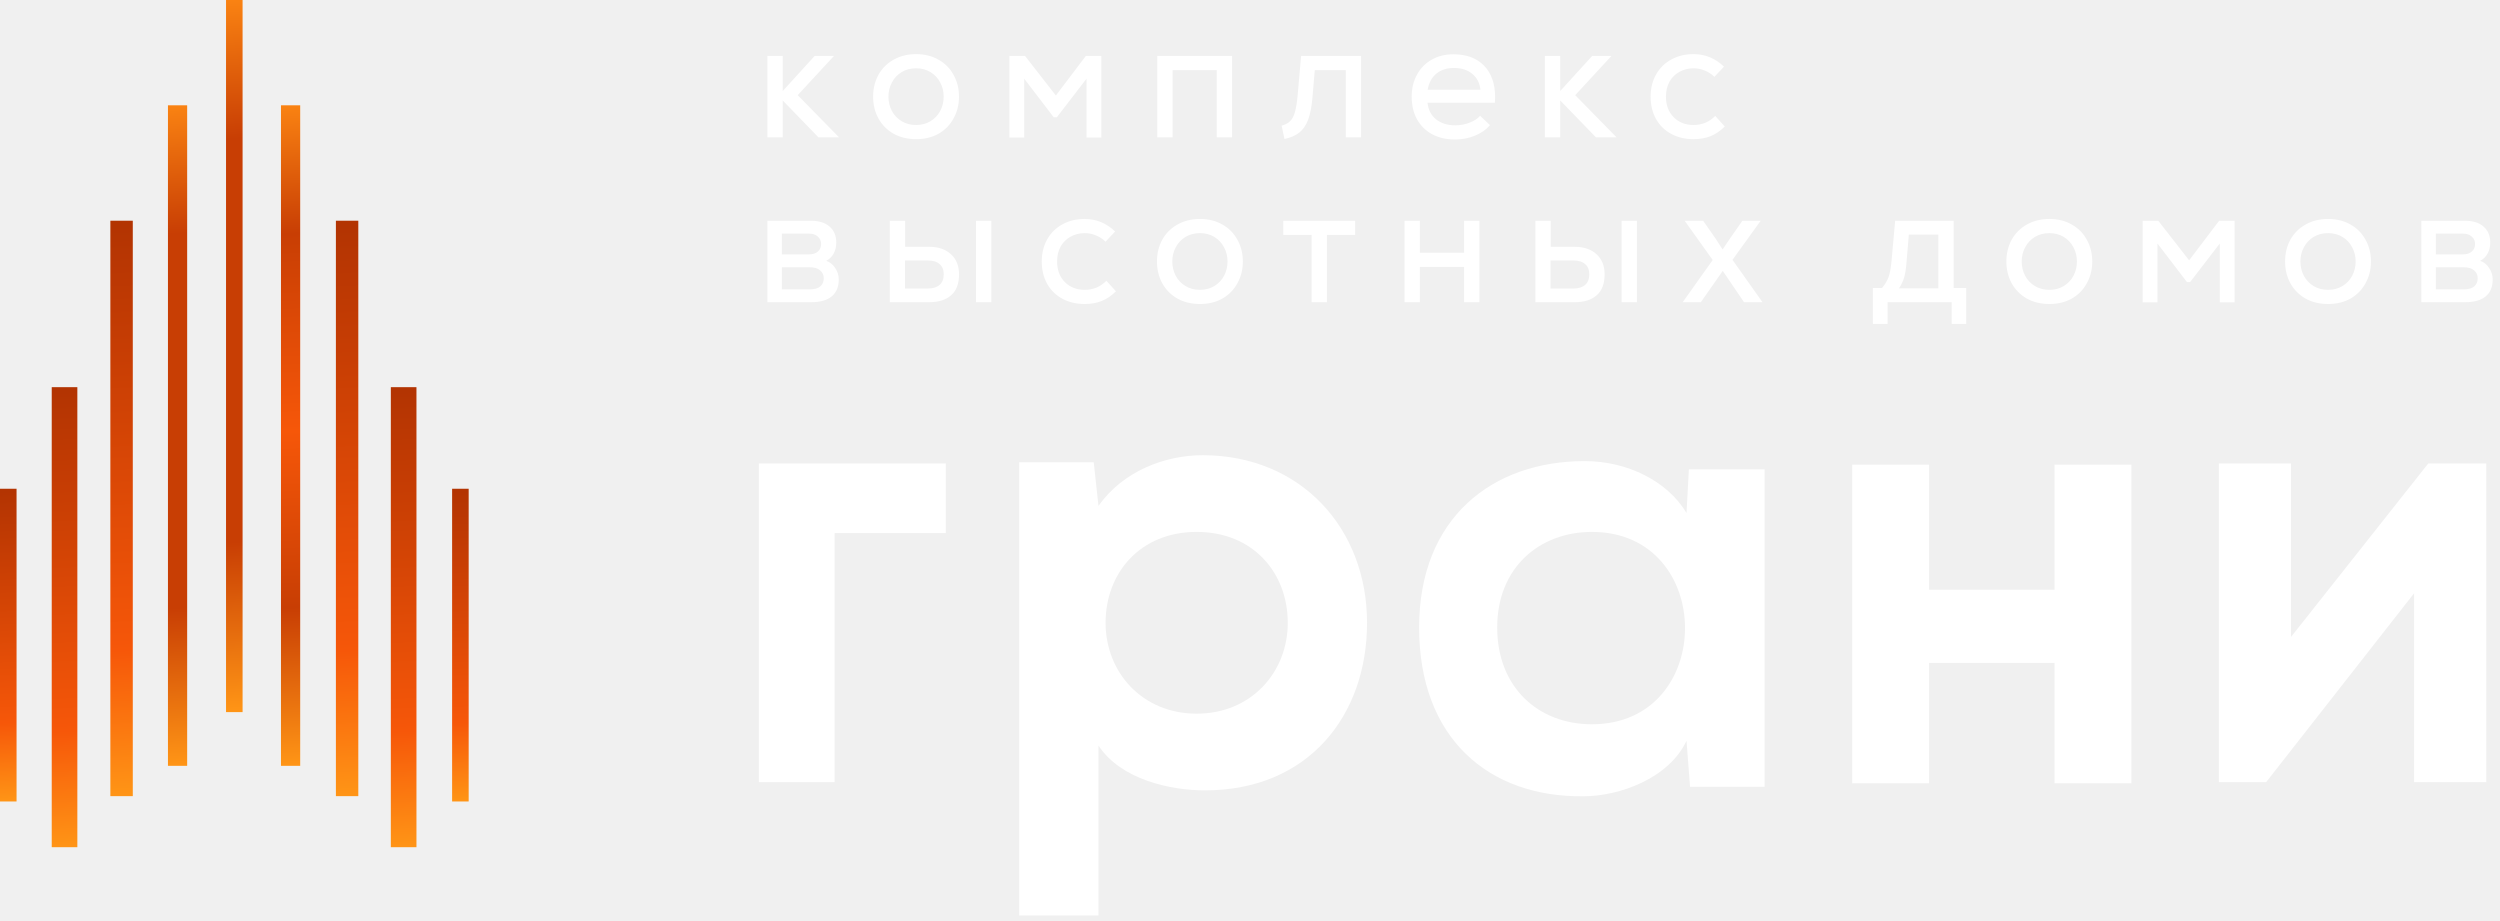
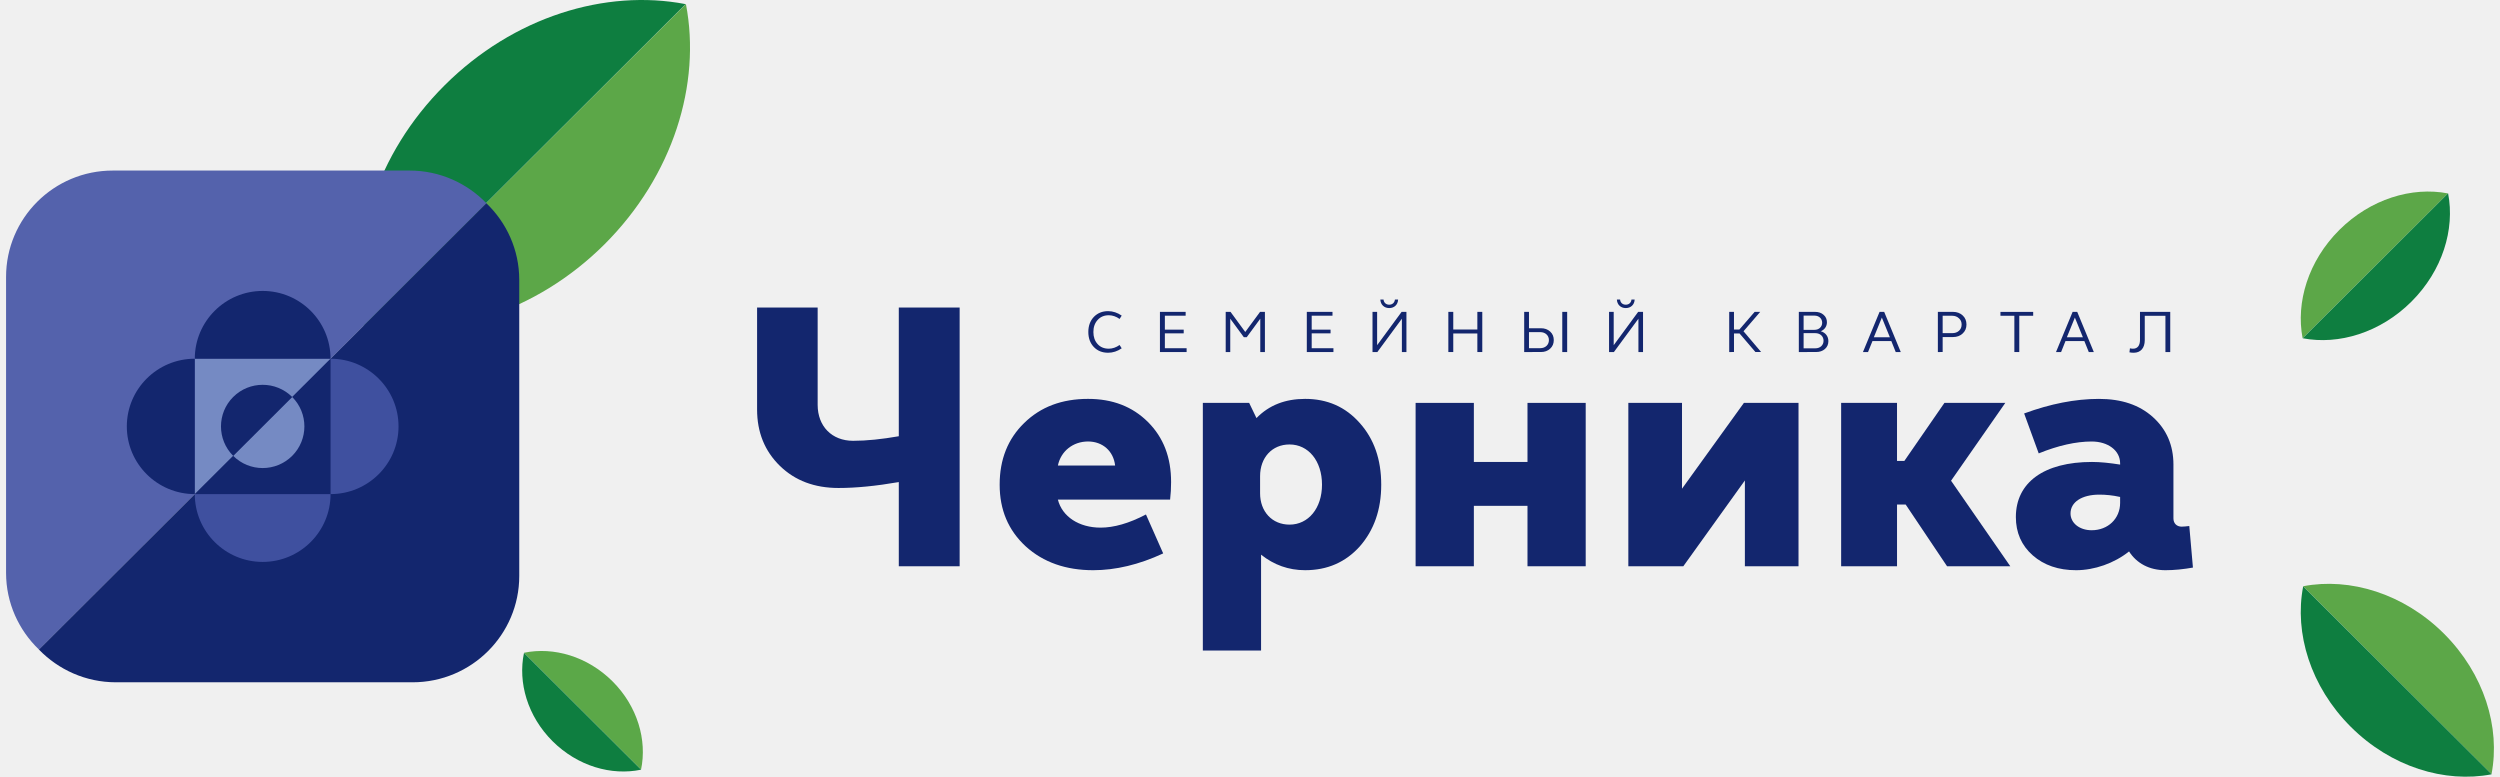
- <svg xmlns="http://www.w3.org/2000/svg" viewBox="0 0 182 67" fill="none">
-   <path d="M60.846 56.937H55.247V33.739H68.856V38.808H60.76V56.937H60.846Z" fill="white" />
-   <path d="M79.969 66.647H74.198V33.654H79.624L79.969 36.833C81.778 34.256 84.879 33.139 87.549 33.139C94.698 33.139 99.521 38.466 99.521 45.339C99.521 52.127 95.215 57.539 87.721 57.539C85.223 57.539 81.606 56.766 79.969 54.275V66.647ZM80.486 45.339C80.486 48.948 83.156 51.955 87.118 51.955C91.08 51.955 93.75 48.948 93.75 45.339C93.75 41.73 91.252 38.723 87.118 38.723C82.984 38.723 80.486 41.73 80.486 45.339Z" fill="white" />
-   <path d="M128.463 57.281H123.036L122.778 53.93C121.486 56.68 117.868 57.968 115.284 57.968C108.393 58.054 103.312 53.759 103.312 45.682C103.312 37.692 108.652 33.568 115.37 33.568C118.471 33.568 121.4 35.029 122.778 37.348L122.95 34.169H128.463V57.281ZM115.887 38.723C112.097 38.723 108.996 41.3 108.996 45.682C108.996 50.064 112.011 52.727 115.887 52.727C124.931 52.727 124.931 38.723 115.887 38.723Z" fill="white" />
-   <path d="M155.166 33.826V57.024H149.568V48.26H140.437V57.024H134.839V33.826H140.437V42.933H149.568V33.826H155.166Z" fill="white" />
-   <path d="M180.999 33.825V56.937H175.745V43.19L164.978 56.937H161.533V33.739H166.787V46.369L176.778 33.739H180.999V33.825Z" fill="white" />
-   <path d="M61.085 10H59.585L56.981 7.312V10H55.865V4.072H56.981V6.628L59.309 4.072H60.713L58.073 6.928L61.085 10ZM66.695 10.132C66.079 10.132 65.531 10 65.051 9.736C64.579 9.464 64.211 9.092 63.947 8.62C63.691 8.148 63.563 7.62 63.563 7.036C63.563 6.452 63.691 5.924 63.947 5.452C64.211 4.98 64.579 4.612 65.051 4.348C65.531 4.076 66.079 3.94 66.695 3.94C67.311 3.94 67.855 4.076 68.327 4.348C68.799 4.612 69.163 4.98 69.419 5.452C69.683 5.924 69.815 6.452 69.815 7.036C69.815 7.62 69.683 8.148 69.419 8.62C69.163 9.092 68.799 9.464 68.327 9.736C67.855 10 67.311 10.132 66.695 10.132ZM66.695 9.1C67.087 9.1 67.435 9.008 67.739 8.824C68.043 8.64 68.279 8.392 68.447 8.08C68.615 7.76 68.699 7.412 68.699 7.036C68.699 6.66 68.615 6.316 68.447 6.004C68.279 5.684 68.043 5.432 67.739 5.248C67.435 5.064 67.087 4.972 66.695 4.972C66.295 4.972 65.943 5.064 65.639 5.248C65.335 5.432 65.099 5.684 64.931 6.004C64.763 6.316 64.679 6.66 64.679 7.036C64.679 7.412 64.763 7.76 64.931 8.08C65.099 8.392 65.335 8.64 65.639 8.824C65.943 9.008 66.295 9.1 66.695 9.1ZM79.05 4.072H80.178V10.012H79.099V5.728L76.939 8.536H76.71L74.562 5.728V10.012H73.483V4.072H74.623L76.867 6.952L79.05 4.072ZM84.248 4.072H89.696V10H88.58V5.104H85.364V10H84.248V4.072ZM99.088 4.072V10H97.972V5.104H95.716L95.548 7.084C95.492 7.756 95.388 8.296 95.236 8.704C95.084 9.112 94.868 9.428 94.588 9.652C94.316 9.868 93.956 10.024 93.508 10.12L93.304 9.148C93.568 9.076 93.772 8.968 93.916 8.824C94.068 8.68 94.184 8.464 94.264 8.176C94.352 7.888 94.42 7.476 94.468 6.94L94.72 4.072H99.088ZM105.807 3.952C106.759 3.952 107.503 4.228 108.039 4.78C108.575 5.332 108.843 6.096 108.843 7.072C108.843 7.248 108.839 7.384 108.831 7.48H103.923C103.979 7.992 104.187 8.396 104.547 8.692C104.915 8.98 105.383 9.124 105.951 9.124C106.311 9.124 106.655 9.06 106.983 8.932C107.319 8.804 107.575 8.636 107.751 8.428L108.471 9.112C108.191 9.44 107.823 9.696 107.367 9.88C106.919 10.064 106.439 10.156 105.927 10.156C105.295 10.156 104.739 10.028 104.259 9.772C103.787 9.516 103.419 9.152 103.155 8.68C102.899 8.208 102.771 7.66 102.771 7.036C102.771 6.436 102.899 5.904 103.155 5.44C103.411 4.968 103.767 4.604 104.223 4.348C104.679 4.084 105.207 3.952 105.807 3.952ZM105.843 4.948C105.323 4.948 104.895 5.088 104.559 5.368C104.231 5.64 104.023 6.028 103.935 6.532H107.775C107.727 6.052 107.531 5.668 107.187 5.38C106.843 5.092 106.395 4.948 105.843 4.948ZM117.687 10H116.187L113.583 7.312V10H112.467V4.072H113.583V6.628L115.911 4.072H117.315L114.675 6.928L117.687 10ZM123.297 10.132C122.681 10.132 122.137 10.004 121.665 9.748C121.193 9.492 120.825 9.132 120.561 8.668C120.297 8.196 120.165 7.652 120.165 7.036C120.165 6.428 120.297 5.892 120.561 5.428C120.825 4.956 121.193 4.592 121.665 4.336C122.137 4.072 122.677 3.94 123.285 3.94C124.133 3.94 124.873 4.244 125.505 4.852L124.809 5.596C124.609 5.396 124.377 5.244 124.113 5.14C123.857 5.028 123.585 4.972 123.297 4.972C122.913 4.972 122.565 5.06 122.253 5.236C121.949 5.404 121.709 5.644 121.533 5.956C121.365 6.268 121.281 6.628 121.281 7.036C121.281 7.652 121.469 8.152 121.845 8.536C122.221 8.912 122.705 9.1 123.297 9.1C123.601 9.1 123.889 9.044 124.161 8.932C124.433 8.812 124.669 8.648 124.869 8.44L125.565 9.208C125.245 9.528 124.897 9.764 124.521 9.916C124.153 10.06 123.745 10.132 123.297 10.132ZM60.149 18.988C60.413 19.076 60.629 19.248 60.797 19.504C60.973 19.76 61.061 20.04 61.061 20.344C61.061 20.888 60.889 21.3 60.545 21.58C60.209 21.86 59.713 22 59.057 22H55.865V16.072H59.057C59.625 16.072 60.069 16.212 60.389 16.492C60.717 16.772 60.881 17.16 60.881 17.656C60.881 17.96 60.817 18.228 60.689 18.46C60.561 18.692 60.381 18.868 60.149 18.988ZM59.777 17.764C59.777 17.54 59.697 17.36 59.537 17.224C59.385 17.08 59.173 17.008 58.901 17.008H56.921V18.52H58.877C59.165 18.52 59.385 18.452 59.537 18.316C59.697 18.18 59.777 17.996 59.777 17.764ZM58.961 21.064C59.305 21.064 59.557 20.992 59.717 20.848C59.885 20.704 59.969 20.508 59.969 20.26C59.969 20.02 59.881 19.828 59.705 19.684C59.537 19.532 59.281 19.456 58.937 19.456H56.921V21.064H58.961ZM67.647 17.968C68.311 17.968 68.839 18.148 69.231 18.508C69.623 18.868 69.819 19.356 69.819 19.972C69.819 20.652 69.627 21.16 69.243 21.496C68.859 21.832 68.327 22 67.647 22H64.779V16.072H65.895V17.968H67.647ZM67.551 21.004C67.919 21.004 68.203 20.916 68.403 20.74C68.603 20.564 68.703 20.308 68.703 19.972C68.703 19.644 68.603 19.396 68.403 19.228C68.211 19.052 67.927 18.964 67.551 18.964H65.883V21.004H67.551ZM71.055 16.072H72.171V22H71.055V16.072ZM78.972 22.132C78.356 22.132 77.812 22.004 77.34 21.748C76.868 21.492 76.5 21.132 76.236 20.668C75.972 20.196 75.84 19.652 75.84 19.036C75.84 18.428 75.972 17.892 76.236 17.428C76.5 16.956 76.868 16.592 77.34 16.336C77.812 16.072 78.352 15.94 78.96 15.94C79.808 15.94 80.548 16.244 81.18 16.852L80.484 17.596C80.284 17.396 80.052 17.244 79.788 17.14C79.532 17.028 79.26 16.972 78.972 16.972C78.588 16.972 78.24 17.06 77.928 17.236C77.624 17.404 77.384 17.644 77.208 17.956C77.04 18.268 76.956 18.628 76.956 19.036C76.956 19.652 77.144 20.152 77.52 20.536C77.896 20.912 78.38 21.1 78.972 21.1C79.276 21.1 79.564 21.044 79.836 20.932C80.108 20.812 80.344 20.648 80.544 20.44L81.24 21.208C80.92 21.528 80.572 21.764 80.196 21.916C79.828 22.06 79.42 22.132 78.972 22.132ZM87.359 22.132C86.743 22.132 86.195 22 85.715 21.736C85.243 21.464 84.875 21.092 84.611 20.62C84.355 20.148 84.227 19.62 84.227 19.036C84.227 18.452 84.355 17.924 84.611 17.452C84.875 16.98 85.243 16.612 85.715 16.348C86.195 16.076 86.743 15.94 87.359 15.94C87.975 15.94 88.519 16.076 88.991 16.348C89.463 16.612 89.827 16.98 90.083 17.452C90.347 17.924 90.479 18.452 90.479 19.036C90.479 19.62 90.347 20.148 90.083 20.62C89.827 21.092 89.463 21.464 88.991 21.736C88.519 22 87.975 22.132 87.359 22.132ZM87.359 21.1C87.751 21.1 88.099 21.008 88.403 20.824C88.707 20.64 88.943 20.392 89.111 20.08C89.279 19.76 89.363 19.412 89.363 19.036C89.363 18.66 89.279 18.316 89.111 18.004C88.943 17.684 88.707 17.432 88.403 17.248C88.099 17.064 87.751 16.972 87.359 16.972C86.959 16.972 86.607 17.064 86.303 17.248C85.999 17.432 85.763 17.684 85.595 18.004C85.427 18.316 85.343 18.66 85.343 19.036C85.343 19.412 85.427 19.76 85.595 20.08C85.763 20.392 85.999 20.64 86.303 20.824C86.607 21.008 86.959 21.1 87.359 21.1ZM98.653 16.072V17.104H96.601V22H95.485V17.104H93.421V16.072H98.653ZM106.584 16.072H107.7V22H106.584V19.432H103.368V22H102.252V16.072H103.368V18.4H106.584V16.072ZM114.644 17.968C115.308 17.968 115.836 18.148 116.228 18.508C116.62 18.868 116.816 19.356 116.816 19.972C116.816 20.652 116.624 21.16 116.24 21.496C115.856 21.832 115.324 22 114.644 22H111.776V16.072H112.892V17.968H114.644ZM114.548 21.004C114.916 21.004 115.2 20.916 115.4 20.74C115.6 20.564 115.7 20.308 115.7 19.972C115.7 19.644 115.6 19.396 115.4 19.228C115.208 19.052 114.924 18.964 114.548 18.964H112.88V21.004H114.548ZM118.052 16.072H119.168V22H118.052V16.072ZM126.125 18.916L128.309 22H126.965L125.417 19.72L123.821 22H122.501L124.685 18.928L122.645 16.072H123.989L124.877 17.344L125.405 18.16L125.957 17.344L126.845 16.072H128.177L126.125 18.916ZM143.139 20.968V23.584H142.083V22H137.415V23.584H136.347V20.968H137.007C137.215 20.728 137.371 20.472 137.475 20.2C137.579 19.928 137.655 19.528 137.703 19L137.967 16.072H142.227V20.968H143.139ZM138.795 19.084C138.763 19.556 138.703 19.936 138.615 20.224C138.527 20.504 138.403 20.76 138.243 20.992H141.111V17.08H138.963L138.795 19.084ZM149.196 22.132C148.58 22.132 148.032 22 147.552 21.736C147.08 21.464 146.712 21.092 146.448 20.62C146.192 20.148 146.064 19.62 146.064 19.036C146.064 18.452 146.192 17.924 146.448 17.452C146.712 16.98 147.08 16.612 147.552 16.348C148.032 16.076 148.58 15.94 149.196 15.94C149.812 15.94 150.356 16.076 150.828 16.348C151.3 16.612 151.664 16.98 151.92 17.452C152.184 17.924 152.316 18.452 152.316 19.036C152.316 19.62 152.184 20.148 151.92 20.62C151.664 21.092 151.3 21.464 150.828 21.736C150.356 22 149.812 22.132 149.196 22.132ZM149.196 21.1C149.588 21.1 149.936 21.008 150.24 20.824C150.544 20.64 150.78 20.392 150.948 20.08C151.116 19.76 151.2 19.412 151.2 19.036C151.2 18.66 151.116 18.316 150.948 18.004C150.78 17.684 150.544 17.432 150.24 17.248C149.936 17.064 149.588 16.972 149.196 16.972C148.796 16.972 148.444 17.064 148.14 17.248C147.836 17.432 147.6 17.684 147.432 18.004C147.264 18.316 147.18 18.66 147.18 19.036C147.18 19.412 147.264 19.76 147.432 20.08C147.6 20.392 147.836 20.64 148.14 20.824C148.444 21.008 148.796 21.1 149.196 21.1ZM161.552 16.072H162.68V22.012H161.6V17.728L159.44 20.536H159.212L157.064 17.728V22.012H155.984V16.072H157.124L159.368 18.952L161.552 16.072ZM169.486 22.132C168.87 22.132 168.322 22 167.842 21.736C167.37 21.464 167.002 21.092 166.738 20.62C166.482 20.148 166.354 19.62 166.354 19.036C166.354 18.452 166.482 17.924 166.738 17.452C167.002 16.98 167.37 16.612 167.842 16.348C168.322 16.076 168.87 15.94 169.486 15.94C170.102 15.94 170.646 16.076 171.118 16.348C171.59 16.612 171.954 16.98 172.21 17.452C172.474 17.924 172.606 18.452 172.606 19.036C172.606 19.62 172.474 20.148 172.21 20.62C171.954 21.092 171.59 21.464 171.118 21.736C170.646 22 170.102 22.132 169.486 22.132ZM169.486 21.1C169.878 21.1 170.226 21.008 170.53 20.824C170.834 20.64 171.07 20.392 171.238 20.08C171.406 19.76 171.49 19.412 171.49 19.036C171.49 18.66 171.406 18.316 171.238 18.004C171.07 17.684 170.834 17.432 170.53 17.248C170.226 17.064 169.878 16.972 169.486 16.972C169.086 16.972 168.734 17.064 168.43 17.248C168.126 17.432 167.89 17.684 167.722 18.004C167.554 18.316 167.47 18.66 167.47 19.036C167.47 19.412 167.554 19.76 167.722 20.08C167.89 20.392 168.126 20.64 168.43 20.824C168.734 21.008 169.086 21.1 169.486 21.1ZM180.557 18.988C180.821 19.076 181.037 19.248 181.205 19.504C181.381 19.76 181.469 20.04 181.469 20.344C181.469 20.888 181.297 21.3 180.953 21.58C180.617 21.86 180.121 22 179.465 22H176.273V16.072H179.465C180.033 16.072 180.477 16.212 180.797 16.492C181.125 16.772 181.289 17.16 181.289 17.656C181.289 17.96 181.225 18.228 181.097 18.46C180.969 18.692 180.789 18.868 180.557 18.988ZM180.185 17.764C180.185 17.54 180.105 17.36 179.945 17.224C179.793 17.08 179.581 17.008 179.309 17.008H177.329V18.52H179.285C179.573 18.52 179.793 18.452 179.945 18.316C180.105 18.18 180.185 17.996 180.185 17.764ZM179.369 21.064C179.713 21.064 179.965 20.992 180.125 20.848C180.293 20.704 180.377 20.508 180.377 20.26C180.377 20.02 180.289 19.828 180.113 19.684C179.945 19.532 179.689 19.456 179.345 19.456H177.329V21.064H179.369Z" fill="white" />
-   <path d="M1.205 35.581H0V58.347H1.205V35.581Z" fill="url(#paint0_linear_1681_10911)" />
-   <path d="M34.119 35.581H32.914V58.347H34.119V35.581Z" fill="url(#paint1_linear_1681_10911)" />
-   <path d="M5.631 28.186H3.766V61.676H5.631V28.186Z" fill="url(#paint2_linear_1681_10911)" />
-   <path d="M30.318 28.186H28.453V61.676H30.318V28.186Z" fill="url(#paint3_linear_1681_10911)" />
-   <path d="M9.667 16.068H8.035V57.959H9.667V16.068Z" fill="url(#paint4_linear_1681_10911)" />
-   <path d="M26.085 16.068H24.453V57.959H26.085V16.068Z" fill="url(#paint5_linear_1681_10911)" />
-   <path d="M13.625 7.666H12.227V55.753H13.625V7.666Z" fill="url(#paint6_linear_1681_10911)" />
-   <path d="M21.854 7.666H20.455V55.753H21.854V7.666Z" fill="url(#paint7_linear_1681_10911)" />
-   <path d="M17.66 0H16.455V51.842H17.66V0Z" fill="url(#paint8_linear_1681_10911)" />
-   <defs>
-     <linearGradient id="paint0_linear_1681_10911" x1="-0.021" y1="35.298" x2="1.193" y2="58.351" gradientUnits="userSpaceOnUse">
-       <stop stop-color="#B13302" />
-       <stop offset="0.25" stop-color="#C83E04" />
-       <stop offset="0.75" stop-color="#F65709" />
-       <stop offset="1" stop-color="#FF9516" />
-     </linearGradient>
-     <linearGradient id="paint1_linear_1681_10911" x1="32.888" y1="35.298" x2="34.102" y2="58.351" gradientUnits="userSpaceOnUse">
-       <stop stop-color="#B13302" />
-       <stop offset="0.25" stop-color="#C83E04" />
-       <stop offset="0.75" stop-color="#F65709" />
-       <stop offset="1" stop-color="#FF9516" />
-     </linearGradient>
-     <linearGradient id="paint2_linear_1681_10911" x1="3.802" y1="27.788" x2="5.588" y2="61.688" gradientUnits="userSpaceOnUse">
-       <stop stop-color="#B13302" />
-       <stop offset="0.25" stop-color="#C83E04" />
-       <stop offset="0.75" stop-color="#F65709" />
-       <stop offset="1" stop-color="#FF9516" />
-     </linearGradient>
-     <linearGradient id="paint3_linear_1681_10911" x1="28.486" y1="27.788" x2="30.271" y2="61.688" gradientUnits="userSpaceOnUse">
-       <stop stop-color="#B13302" />
-       <stop offset="0.25" stop-color="#C83E04" />
-       <stop offset="0.75" stop-color="#F65709" />
-       <stop offset="1" stop-color="#FF9516" />
-     </linearGradient>
-     <linearGradient id="paint4_linear_1681_10911" x1="7.688" y1="15.569" x2="9.919" y2="57.915" gradientUnits="userSpaceOnUse">
-       <stop stop-color="#B13302" />
-       <stop offset="0.25" stop-color="#C83E04" />
-       <stop offset="0.75" stop-color="#F65709" />
-       <stop offset="1" stop-color="#FF9516" />
-     </linearGradient>
-     <linearGradient id="paint5_linear_1681_10911" x1="24.143" y1="15.569" x2="26.373" y2="57.915" gradientUnits="userSpaceOnUse">
-       <stop stop-color="#B13302" />
-       <stop offset="0.25" stop-color="#C83E04" />
-       <stop offset="0.75" stop-color="#F65709" />
-       <stop offset="1" stop-color="#FF9516" />
-     </linearGradient>
-     <linearGradient id="paint6_linear_1681_10911" x1="11.634" y1="7.09" x2="14.193" y2="55.68" gradientUnits="userSpaceOnUse">
-       <stop stop-color="#FD8713" />
-       <stop offset="0.205" stop-color="#C83E04" />
-       <stop offset="0.764" stop-color="#C83E04" />
-       <stop offset="1" stop-color="#FF9516" />
-     </linearGradient>
-     <linearGradient id="paint7_linear_1681_10911" x1="19.861" y1="7.09" x2="22.421" y2="55.68" gradientUnits="userSpaceOnUse">
-       <stop stop-color="#FD8713" />
-       <stop offset="0.205" stop-color="#C83E04" />
-       <stop offset="0.5" stop-color="#F65709" />
-       <stop offset="0.764" stop-color="#C83E04" />
-       <stop offset="1" stop-color="#FF9516" />
-     </linearGradient>
-     <linearGradient id="paint8_linear_1681_10911" x1="15.644" y1="-0.593" x2="18.402" y2="51.766" gradientUnits="userSpaceOnUse">
-       <stop stop-color="#FD8713" />
-       <stop offset="0.205" stop-color="#C83E04" />
-       <stop offset="0.764" stop-color="#C83E04" />
-       <stop offset="1" stop-color="#FF9516" />
-     </linearGradient>
-   </defs>
+ <svg xmlns="http://www.w3.org/2000/svg" width="206" height="64" viewBox="0 0 206 64" fill="none">
+   <path d="M56.508 0.34L29.953 26.809C29.963 26.815 29.96 26.822 29.96 26.822C36.538 28.086 44.125 25.791 49.804 20.139C55.485 14.468 57.783 6.908 56.521 0.341C56.516 0.34 56.508 0.34 56.508 0.34Z" fill="#5CA748" />
+   <path d="M56.482 0.35L29.944 26.822C29.937 26.817 29.928 26.817 29.924 26.817C28.654 20.258 30.952 12.691 36.636 7.03C42.315 1.37 49.903 -0.925 56.48 0.337C56.48 0.337 56.482 0.346 56.482 0.35Z" fill="#0E7E40" />
+   <path d="M62.384 25.34H67.375V33.36C67.375 35.125 68.546 36.322 70.294 36.322C71.411 36.322 72.667 36.191 74.061 35.946V25.34H79.075V46.659H74.061V39.723C72.176 40.048 70.538 40.21 69.095 40.21C67.129 40.21 65.52 39.611 64.267 38.392C63.01 37.166 62.384 35.617 62.384 33.742V25.34Z" fill="#13266E" />
+   <path d="M84.39 34.857C85.754 33.522 87.499 32.868 89.655 32.868C91.67 32.868 93.306 33.495 94.59 34.772C95.871 36.053 96.498 37.683 96.498 39.724C96.498 40.211 96.472 40.702 96.416 41.168H87.17C87.527 42.58 88.917 43.477 90.691 43.477C91.78 43.477 93.035 43.124 94.427 42.392L95.846 45.601C93.855 46.528 91.917 46.985 90.087 46.985C87.825 46.985 85.97 46.334 84.526 45.027C83.079 43.693 82.372 42.01 82.372 39.94C82.371 37.848 83.053 36.159 84.39 34.857ZM91.886 38.362C91.754 37.166 90.853 36.378 89.655 36.378C88.427 36.378 87.415 37.166 87.17 38.362H91.886Z" fill="#13266E" />
+   <path d="M99.114 53.606V33.198H102.93L103.533 34.45C104.569 33.385 105.902 32.868 107.543 32.868C109.368 32.868 110.866 33.522 112.044 34.857C113.213 36.159 113.813 37.848 113.813 39.939C113.813 42.009 113.213 43.692 112.044 45.026C110.867 46.333 109.368 46.984 107.543 46.984C106.179 46.984 104.977 46.552 103.912 45.705V53.606H99.114ZM103.831 40.651C103.831 42.146 104.814 43.229 106.258 43.229C107.814 43.229 108.933 41.874 108.933 39.939C108.933 37.979 107.814 36.624 106.258 36.624C104.814 36.624 103.831 37.71 103.831 39.236V40.651Z" fill="#13266E" />
+   <path d="M116.646 46.66V33.198H121.446V38.065H125.865V33.198H130.662V46.66H125.865V41.681H121.446V46.66H116.646Z" fill="#13266E" />
+   <path d="M134.175 46.66V33.198H138.597V40.269L143.698 33.198H148.198V46.66H143.778V39.589L138.705 46.66H134.175Z" fill="#13266E" />
+   <path d="M151.71 46.66V33.198H156.314V37.98H156.919L160.221 33.198H165.237L160.767 39.612L165.648 46.66H160.438L157.028 41.574H156.315V46.66H151.71Z" fill="#13266E" />
+   <path d="M172.381 38.065C173.092 38.065 173.854 38.15 174.698 38.282V38.177C174.698 37.115 173.693 36.38 172.353 36.38C171.07 36.38 169.596 36.706 167.99 37.36L166.789 34.069C168.945 33.277 170.991 32.869 172.952 32.869C174.807 32.869 176.28 33.361 177.398 34.367C178.519 35.375 179.091 36.681 179.091 38.282V42.72C179.091 43.124 179.36 43.396 179.771 43.396C179.937 43.396 180.155 43.369 180.397 43.344L180.698 46.768C179.937 46.902 179.17 46.985 178.435 46.985C177.098 46.985 176.063 46.417 175.433 45.438C174.21 46.418 172.573 46.985 171.07 46.985C169.621 46.985 168.426 46.576 167.5 45.764C166.57 44.945 166.107 43.886 166.107 42.605C166.108 39.752 168.426 38.065 172.381 38.065ZM172.353 43.692C173.692 43.692 174.698 42.744 174.698 41.434V40.949C174.07 40.808 173.498 40.758 172.98 40.758C171.564 40.758 170.611 41.358 170.611 42.307C170.61 43.092 171.344 43.692 172.353 43.692Z" fill="#13266E" />
+   <path d="M189.743 27.873L201.711 15.94C201.707 15.938 201.707 15.937 201.707 15.937C198.741 15.364 195.321 16.4 192.76 18.948C190.2 21.502 189.165 24.911 189.736 27.872L189.743 27.873Z" fill="#5CA748" />
+   <path d="M189.751 27.867L201.717 15.933C201.717 15.936 201.724 15.936 201.724 15.936C202.297 18.893 201.259 22.305 198.699 24.857C196.141 27.408 192.719 28.442 189.752 27.874C189.752 27.874 189.751 27.871 189.751 27.867Z" fill="#0E7E40" />
+   <path d="M189.78 48.312L205.292 63.783C205.297 63.781 205.302 63.781 205.302 63.781C206.043 59.949 204.699 55.526 201.385 52.216C198.065 48.906 193.632 47.568 189.785 48.304C189.78 48.307 189.78 48.312 189.78 48.312Z" fill="#5CA748" />
+   <path d="M189.789 48.326L205.302 63.789C205.297 63.795 205.297 63.8 205.3 63.804C201.456 64.541 197.019 63.2 193.703 59.888C190.385 56.58 189.039 52.16 189.78 48.326C189.78 48.326 189.787 48.326 189.789 48.326Z" fill="#0E7E40" />
+   <path d="M43.177 53.791L52.819 63.413C52.823 63.411 52.823 63.411 52.823 63.411C53.332 60.983 52.529 58.195 50.469 56.141C48.404 54.086 45.618 53.283 43.177 53.787C43.177 53.79 43.177 53.791 43.177 53.791Z" fill="#5BA848" />
+   <path d="M43.18 53.8L52.823 63.416C52.823 63.418 52.823 63.422 52.823 63.422C50.383 63.932 47.597 63.132 45.529 61.074C43.468 59.016 42.666 56.237 43.177 53.803L43.18 53.8Z" fill="#0E7E40" />
+   <path d="M3.211 53.525L40.083 16.75C38.486 15.094 36.238 14.054 33.746 14.054H9.292C4.435 14.053 0.5 17.979 0.5 22.817V47.207C0.5 49.688 1.547 51.927 3.211 53.525Z" fill="#5462AC" />
+   <path d="M3.206 53.523L40.077 16.75C41.745 18.347 42.787 20.586 42.787 23.067V47.458C42.787 52.296 38.849 56.221 33.997 56.221H9.545C7.056 56.22 4.808 55.177 3.206 53.523Z" fill="#13266E" />
+   <path d="M16.051 40.715V29.558H27.238L16.051 40.715Z" fill="#758AC3" />
+   <path d="M27.238 29.558V40.715H16.051L27.238 29.558Z" fill="#13266E" />
+   <path d="M24.077 37.562C25.417 36.221 25.417 34.049 24.077 32.712L19.214 37.562C20.554 38.903 22.732 38.903 24.077 37.562Z" fill="#758AC3" />
+   <path d="M19.214 32.712C17.874 34.049 17.874 36.221 19.214 37.562L24.077 32.712C22.732 31.374 20.554 31.374 19.214 32.712Z" fill="#13266E" />
+   <path d="M21.644 46.302C24.733 46.302 27.238 43.797 27.238 40.715H16.051C16.051 43.798 18.557 46.302 21.644 46.302Z" fill="#3F509F" />
+   <path d="M32.839 35.137C32.839 32.058 30.33 29.558 27.238 29.558V40.714C30.33 40.715 32.839 38.216 32.839 35.137Z" fill="#3F509F" />
+   <path d="M21.644 23.973C18.557 23.973 16.051 26.478 16.051 29.559H27.237C27.238 26.477 24.733 23.973 21.644 23.973Z" fill="#13266E" />
+   <path d="M10.45 35.137C10.45 38.216 12.96 40.715 16.051 40.715V29.558C12.96 29.558 10.45 32.058 10.45 35.137Z" fill="#13266E" />
+   <path d="M92.428 26.006L92.255 26.282C91.971 26.079 91.672 25.977 91.363 25.977C90.981 25.977 90.677 26.107 90.448 26.363C90.213 26.618 90.095 26.95 90.095 27.361C90.095 27.768 90.212 28.099 90.448 28.357C90.678 28.608 90.981 28.732 91.363 28.732C91.672 28.732 91.971 28.627 92.255 28.427L92.428 28.701C92.08 28.943 91.702 29.066 91.309 29.066C90.825 29.066 90.431 28.91 90.128 28.59C89.829 28.272 89.678 27.862 89.678 27.354C89.678 26.85 89.829 26.438 90.128 26.119C90.431 25.801 90.826 25.638 91.309 25.638C91.703 25.64 92.081 25.766 92.428 26.006Z" fill="#13266E" />
+   <path d="M95.579 25.698H97.697V26.013H95.985V27.163H97.537V27.468H95.985V28.694H97.777V29.009H95.579V25.698Z" fill="#13266E" />
+   <path d="M100.998 29.008V25.698H101.395L102.609 27.355L103.829 25.698H104.229V29.008H103.847V26.262L102.73 27.785H102.491L101.373 26.262V29.008H100.998Z" fill="#13266E" />
+   <path d="M107.681 25.698H109.797V26.013H108.083V27.163H109.638V27.468H108.083V28.694H109.875V29.009H107.681V25.698Z" fill="#13266E" />
+   <path d="M113.095 29.008V25.698H113.475V28.443L115.493 25.698H115.89V29.008H115.515V26.262L113.493 29.008H113.095ZM114.004 24.681C114.023 24.936 114.21 25.107 114.473 25.107C114.732 25.107 114.919 24.936 114.941 24.681H115.203C115.188 25.107 114.886 25.385 114.473 25.385C114.058 25.385 113.758 25.107 113.74 24.681H114.004Z" fill="#13266E" />
+   <path d="M119.344 29.008V25.698H119.749V27.152H121.734V25.698H122.14V29.008H121.734V27.478H119.749V29.008H119.344Z" fill="#13266E" />
+   <path d="M125.593 29.008V25.698H125.988V27.047H126.974C127.281 27.047 127.532 27.137 127.73 27.318C127.932 27.5 128.031 27.736 128.031 28.022C128.031 28.313 127.932 28.55 127.73 28.732C127.532 28.915 127.281 29.007 126.974 29.007L125.593 29.008ZM125.988 28.689H126.917C127.333 28.689 127.631 28.42 127.631 28.023C127.631 27.639 127.333 27.367 126.917 27.367H125.988V28.689ZM128.731 29.008V25.698H129.135V29.008H128.731Z" fill="#13266E" />
+   <path d="M132.586 29.008V25.698H132.969V28.443L134.984 25.698H135.386V29.008H135.006V26.262L132.985 29.008H132.586ZM133.496 24.681C133.515 24.936 133.699 25.107 133.963 25.107C134.225 25.107 134.413 24.936 134.433 24.681H134.695C134.68 25.107 134.379 25.385 133.963 25.385C133.551 25.385 133.249 25.107 133.231 24.681H133.496Z" fill="#13266E" />
+   <path d="M142.487 29.008V25.698H142.88V27.152H143.324L144.583 25.698H145.04L143.665 27.296L145.117 29.007H144.647L143.339 27.477H142.881V29.007L142.487 29.008Z" fill="#13266E" />
+   <path d="M148.223 29.008V25.698H149.556C149.849 25.698 150.084 25.78 150.263 25.941C150.447 26.098 150.539 26.307 150.539 26.558C150.539 26.893 150.342 27.17 150.032 27.295C150.424 27.407 150.658 27.718 150.658 28.111C150.658 28.378 150.563 28.594 150.371 28.76C150.182 28.924 149.939 29.007 149.637 29.007L148.223 29.008ZM148.617 27.179H149.513C149.883 27.179 150.147 26.933 150.147 26.593C150.147 26.254 149.883 26.006 149.513 26.006H148.617V27.179ZM148.617 28.702H149.585C149.98 28.702 150.261 28.444 150.261 28.077C150.261 27.711 149.98 27.452 149.585 27.452H148.617V28.702Z" fill="#13266E" />
+   <path d="M153.507 29.008L154.876 25.698H155.256L156.623 29.008H156.207L155.844 28.102H154.292L153.926 29.008H153.507ZM154.403 27.792H155.726L155.065 26.168L154.403 27.792Z" fill="#13266E" />
+   <path d="M159.68 29.008V25.698H160.927C161.254 25.698 161.522 25.802 161.726 25.993C161.934 26.184 162.037 26.435 162.037 26.74C162.037 27.04 161.934 27.287 161.723 27.481C161.516 27.676 161.25 27.773 160.927 27.773H160.075V29.007L159.68 29.008ZM160.075 27.451H160.867C161.09 27.451 161.277 27.389 161.421 27.256C161.569 27.122 161.638 26.95 161.638 26.741C161.638 26.531 161.569 26.363 161.421 26.232C161.277 26.092 161.09 26.019 160.867 26.019H160.075V27.451Z" fill="#13266E" />
+   <path d="M164.837 26.019V25.7H167.534V26.019H166.388V29.008H165.983V26.019H164.837Z" fill="#13266E" />
+   <path d="M169.415 29.008L170.784 25.698H171.163L172.53 29.008H172.115L171.75 28.102H170.197L169.835 29.008H169.415ZM170.309 27.792H171.631L170.97 26.168L170.309 27.792Z" fill="#13266E" />
+   <path d="M175.507 28.702C175.602 28.724 175.687 28.733 175.76 28.733C176.135 28.733 176.335 28.472 176.335 28.001V25.7H178.828V29.009H178.431V26.02H176.728V28.03C176.728 28.679 176.389 29.067 175.815 29.067C175.714 29.067 175.593 29.057 175.466 29.033L175.507 28.702Z" fill="#13266E" />
</svg>
